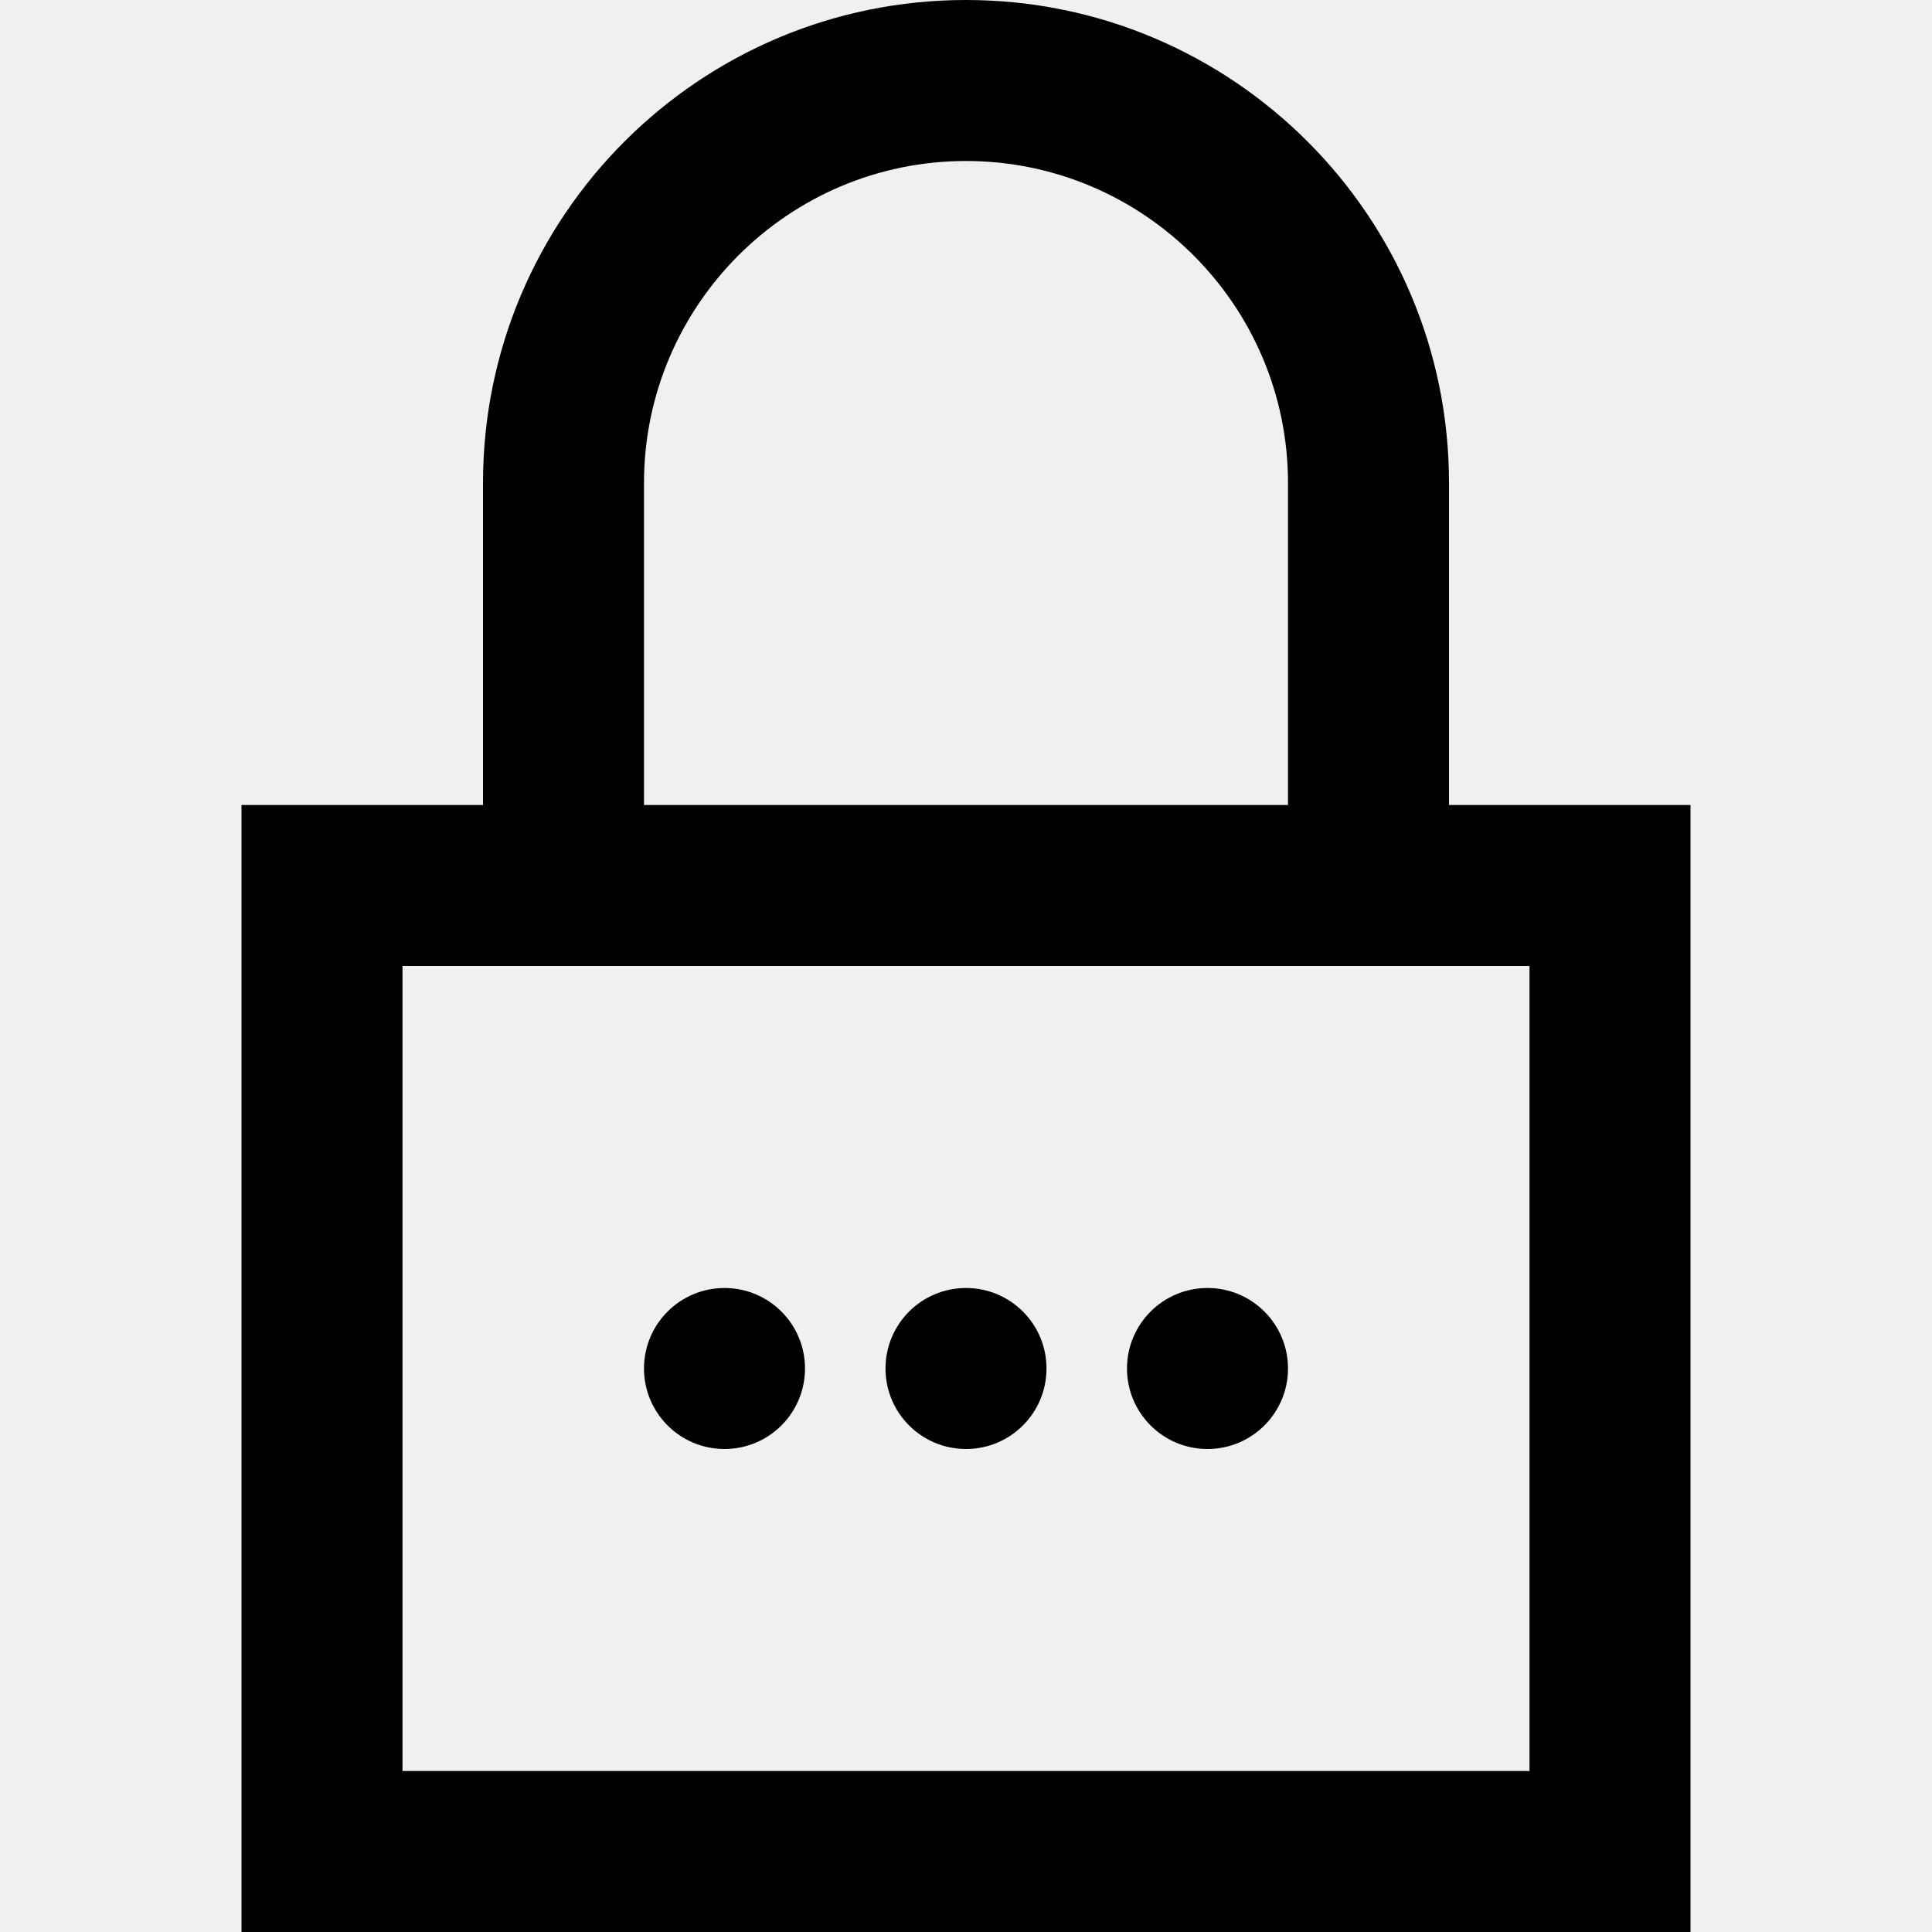
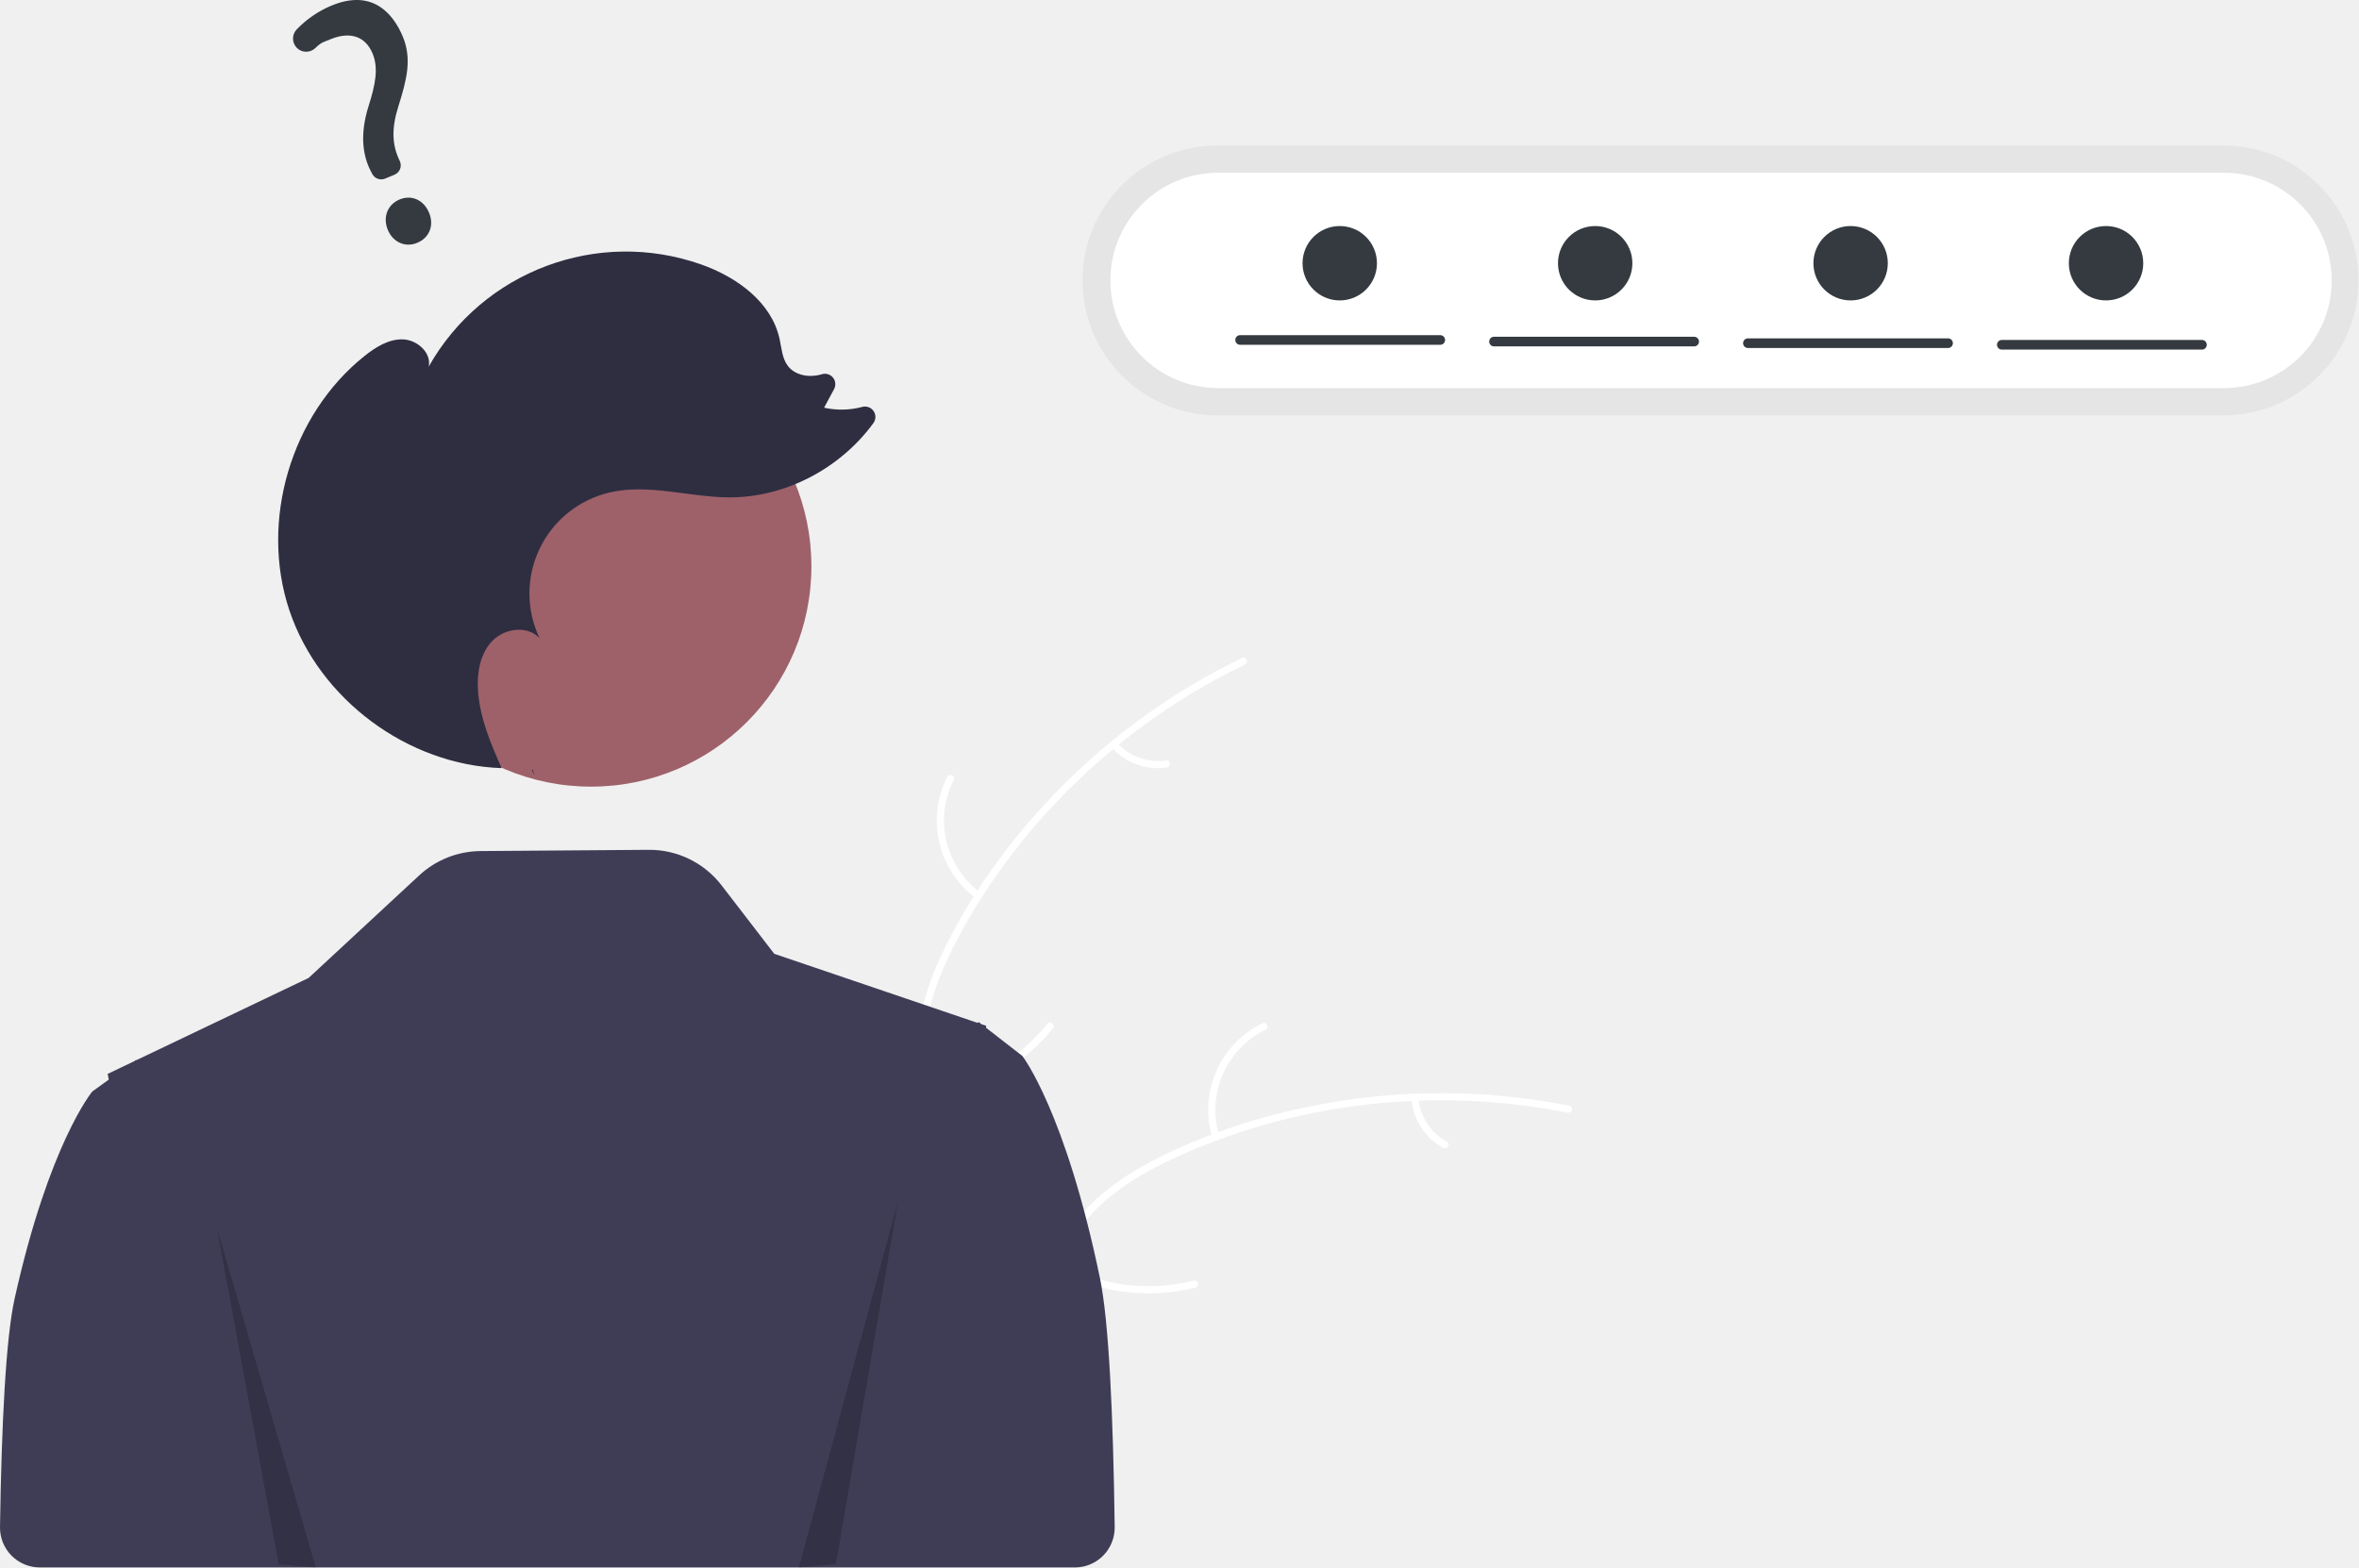
- <svg xmlns="http://www.w3.org/2000/svg" width="24" height="24" viewBox="0 0 24 24">
-   <path d="M10 17c0 .552-.447 1-1 1s-1-.448-1-1 .447-1 1-1 1 .448 1 1zm3 0c0 .552-.447 1-1 1s-1-.448-1-1 .447-1 1-1 1 .448 1 1zm3 0c0 .552-.447 1-1 1s-1-.448-1-1 .447-1 1-1 1 .448 1 1zm2-7v-4c0-3.313-2.687-6-6-6s-6 2.687-6 6v4h-3v14h18v-14h-3zm-10-4c0-2.206 1.795-4 4-4s4 1.794 4 4v4h-8v-4zm11 16h-14v-10h14v10z" />
+ <svg xmlns="http://www.w3.org/2000/svg" data-name="Layer 1" width="951.235" height="632.162" viewBox="0 0 951.235 632.162">
+   <path d="M465.591,496.884c32.599-57.345,94.782-101.377,160.608-97.135a303.919,303.919,0,0,0-79.931,192.744c-1.081,27.644.595,58.502-17.759,79.201-11.42,12.88-28.877,19.117-46.04,20.426-17.164,1.308-34.324-1.793-51.259-4.881l-4.108,1.261C425.537,622.556,432.992,554.23,465.591,496.884Z" transform="translate(-124.3823 -133.0693)" fill="#f0f0f0" />
+   <path d="M626.297,401.13C577.62,424.563,536.113,463.7,510.633,511.429c-5.509,10.319-10.199,21.266-12.244,32.841-2.047,11.58-.617,22.603,3.338,33.602,3.616,10.055,8.479,19.921,9.588,30.68,1.169,11.34-3.004,21.944-10.515,30.359-9.19,10.296-21.531,16.677-33.817,22.497-13.641,6.462-27.912,12.958-37.573,25.019-1.171,1.461-3.37-.441-2.201-1.9,16.809-20.983,45.583-24.928,65.536-41.831,9.31-7.887,16.3-18.628,15.859-31.214-.386-11.005-5.392-21.184-9.141-31.333-3.937-10.657-5.9-21.372-4.488-32.734,1.444-11.622,5.716-22.776,10.937-33.191,11.774-23.488,27.887-45.051,46.345-63.691a264.375,264.375,0,0,1,73.099-52.155c1.681-.809,2.612,1.947.942,2.751Z" transform="translate(-124.3823 -133.0693)" fill="#fff" />
+   <path d="M518.097,495.478a38.974,38.974,0,0,1-11.761-49.077c.851-1.666,3.48-.421,2.627,1.247a36.089,36.089,0,0,0,11.033,45.63c1.515,1.097-.393,3.291-1.9,2.201Z" transform="translate(-124.3823 -133.0693)" fill="#fff" />
+   <path d="M499.222,573.016A75.118,75.118,0,0,0,546.783,545.906c1.176-1.457,3.375.444,2.201,1.9A78.134,78.134,0,0,1,499.435,575.915c-1.855.266-2.058-2.635-.213-2.899Z" transform="translate(-124.3823 -133.0693)" fill="#fff" />
+   <path d="M574.907,432.685a22.061,22.061,0,0,0,19.718,7.03c1.851-.289,2.052,2.612.213,2.899a24.721,24.721,0,0,1-21.83-7.728,1.502,1.502,0,0,1-.151-2.05,1.461,1.461,0,0,1,2.05-.151Z" transform="translate(-124.3823 -133.0693)" fill="#fff" />
+   <path d="M757.173,580.652c-1.151.213-2.302.427-3.463.662a290.53,290.53,0,0,0-45.425,12.557c-1.149.4-2.308.823-3.443,1.255a306.284,306.284,0,0,0-96.329,58.622,297.44,297.44,0,0,0-31.2,32.695c-13.196,16.123-26.221,34.654-43.465,45.166a51.028,51.028,0,0,1-5.552,3.01l-99.338-41.204c-.179-.207-.368-.392-.548-.599l-4.041-1.464c.451-.636.932-1.287,1.383-1.923.26-.37.542-.731.802-1.102.18-.244.362-.488.511-.718.06-.081.121-.162.171-.221.149-.23.311-.429.451-.636q4.02-5.465,8.13-10.892c.009-.023.009-.023.041-.036,20.951-27.516,44.382-53.525,71.017-75.151.802-.65,1.611-1.324,2.458-1.955a283.824,283.824,0,0,1,38.364-25.951,250.912,250.912,0,0,1,22.758-11.253A208.652,208.652,0,0,1,633.669,545.389c43.431-4.033,87.669,5.869,120.98,33.154C755.5,579.241,756.331,579.931,757.173,580.652Z" transform="translate(-124.3823 -133.0693)" fill="#f0f0f0" />
+   <path d="M756.427,581.82c-52.975-10.597-109.678-4.339-158.759,18.43-10.611,4.923-20.947,10.84-29.549,18.85-8.606,8.014-14.101,17.676-17.565,28.839-3.167,10.205-5.224,21.011-10.816,30.269-5.895,9.758-15.61,15.712-26.674,17.909-13.537,2.688-27.232.352-40.545-2.397-14.782-3.053-30.088-6.459-45.063-2.646-1.814.462-2.425-2.381-.613-2.842,26.055-6.634,51.404,7.541,77.512,6.058,12.183-.692,24.23-5.06,31.455-15.374,6.318-9.019,8.449-20.16,11.566-30.521,3.273-10.879,8.157-20.616,16.124-28.838,8.151-8.41,18.277-14.744,28.715-19.916,23.542-11.665,49.39-19.181,75.35-22.951a264.375,264.375,0,0,1,89.766,2.367c1.83.366.913,3.127-.905,2.763Z" transform="translate(-124.3823 -133.0693)" fill="#fff" />
+   <path d="M613.231,592.008a38.974,38.974,0,0,1,20.158-46.266c1.682-.817,3.032,1.759,1.347,2.577a36.089,36.089,0,0,0-18.663,43.076c.549,1.788-2.296,2.391-2.842.613Z" transform="translate(-124.3823 -133.0693)" fill="#fff" />
+   <path d="M551.478,642.554a75.118,75.118,0,0,0,54.296,6.99c1.816-.456,2.427,2.387.613,2.842a78.135,78.135,0,0,1-56.485-7.388c-1.641-.905-.057-3.343,1.576-2.443Z" transform="translate(-124.3823 -133.0693)" fill="#fff" />
+   <path d="M696.396,576.075a22.061,22.061,0,0,0,11.511,17.484c1.652.884.066,3.321-1.576,2.443a24.721,24.721,0,0,1-12.777-19.314,1.502,1.502,0,0,1,1.114-1.728,1.461,1.461,0,0,1,1.728,1.114Z" transform="translate(-124.3823 -133.0693)" fill="#fff" />
+   <path d="M567.941,648.631c-13.912-67.267-31.302-89.694-31.302-89.694l-6.643-5.152-7.989-6.206.039-.798-1.895-.644-.445-.346-.729-.56-.117.126-.248.256-36.152-12.289-45.865-15.579L415.355,490.14a36.734,36.734,0,0,0-29.387-14.334l-67.829.502a36.734,36.734,0,0,0-24.71,9.801l-44.583,41.354-69.469,33.178-.117-.117-.729.521-10.734,5.132.443,2.306-6.643,4.794s-17.39,20.868-31.302,83.459c-3.539,15.926-5.281,50.09-5.91,92.188a16.069,16.069,0,0,0,16.062,16.307H511.494v-0H557.806a16.072,16.072,0,0,0,16.063-16.291C573.254,703.131,571.513,665.902,567.941,648.631Z" transform="translate(-124.3823 -133.0693)" fill="#3f3d56" />
+   <path d="M615.548,191.732a54.431,54.431,0,1,0,0,108.861H1021.187a54.431,54.431,0,0,0,0-108.861Z" transform="translate(-124.3823 -133.0693)" fill="#e5e5e5" />
+   <path d="M615.548,202.747a43.415,43.415,0,1,0,0,86.83H1021.187a43.415,43.415,0,0,0,0-86.83Z" transform="translate(-124.3823 -133.0693)" fill="#fff" />
+   <circle id="e096411a-cdc3-4e6d-bbd4-4630e1fee17e" data-name="ab6171fa-7d69-4734-b81c-8dff60f9761b" cx="238.323" cy="228.392" r="88.863" fill="#9e616a" />
+   <path d="M339.972,445.973q-.569-1.254-1.136-2.516c.146.005.29.026.435.029Z" transform="translate(-124.3823 -133.0693)" fill="#2f2e41" />
+   <path d="M271.371,276.64c4.494-3.585,9.747-6.884,15.494-6.699,5.746.185,11.573,5.375,10.383,11a91.318,91.318,0,0,1,109.895-41.208c14.282,5.039,28.287,15.119,31.568,29.904.842,3.795,1.023,7.957,3.393,11.039,2.988,3.886,8.705,4.765,13.412,3.398q.071-.021.141-.042a4.199,4.199,0,0,1,5.073,5.927l-4.041,7.537a32.383,32.383,0,0,0,15.428-.328,4.195,4.195,0,0,1,4.455,6.528c-13.325,18.294-35.586,30.108-58.303,29.969-16.146-.098-32.458-5.663-48.172-1.95a41.844,41.844,0,0,0-28.144,58.74c-4.827-5.28-14.159-4.03-19.097,1.147-4.938,5.177-6.216,12.904-5.719,20.041.761,10.916,5.038,21.201,9.546,31.212-37.801-1.19-73.555-27.707-85.59-63.572C229.008,343.267,241.674,300.33,271.371,276.64Z" transform="translate(-124.3823 -133.0693)" fill="#2f2e41" />
+   <polygon points="87.464 495.253 112.388 630.86 127.343 632.162 87.464 495.253" opacity="0.2" />
+   <polygon points="362.007 485.026 337.083 630.762 322.128 632.162 362.007 485.026" opacity="0.2" />
+   <path d="M292.629,231.001c-4.779,1.995-9.765-.191-11.857-5.2-2.123-5.085-.14-10.246,4.715-12.274,4.856-2.028,9.754.165,11.911,5.331C299.524,223.948,297.563,228.941,292.629,231.001Zm-9.154-27.482-3.8,1.587a4.099,4.099,0,0,1-5.206-1.909l-.188-.368c-4.088-7.373-4.557-16.335-1.384-26.621,2.939-9.227,4.16-15.717,1.705-21.596-2.838-6.797-8.899-8.927-16.628-5.842-2.998,1.252-3.952,1.232-6.311,3.572a5.416,5.416,0,0,1-3.921,1.593,5.235,5.235,0,0,1-3.747-1.643,5.348,5.348,0,0,1-.037-7.297,41.535,41.535,0,0,1,14.046-9.644c16.606-6.934,24.966,3.303,28.792,12.465,3.742,8.961,1.637,17.275-1.745,28.043-2.834,8.948-2.669,15.578.55,22.17a4.081,4.081,0,0,1-2.126,5.491Z" transform="translate(-124.3823 -133.0693)" fill="#343a40" />
+   <path d="M705.149,272.122h-80.707a1.944,1.944,0,1,1,0-3.888h80.707a1.944,1.944,0,0,1,0,3.888Z" transform="translate(-124.3823 -133.0693)" fill="#343a40" />
+   <path d="M807.53,272.77h-80.707a1.944,1.944,0,1,1,0-3.888h80.707a1.944,1.944,0,1,1,0,3.888Z" transform="translate(-124.3823 -133.0693)" fill="#343a40" />
+   <path d="M909.912,273.418H829.205a1.944,1.944,0,0,1,0-3.888h80.707a1.944,1.944,0,1,1,0,3.888Z" transform="translate(-124.3823 -133.0693)" fill="#343a40" />
+   <path d="M1012.294,274.066h-80.707a1.944,1.944,0,0,1,0-3.888h80.707a1.944,1.944,0,0,1,0,3.888Z" transform="translate(-124.3823 -133.0693)" fill="#343a40" />
+   <circle cx="540.235" cy="106.162" r="15" fill="#343a40" />
+   <circle cx="643.235" cy="106.162" r="15" fill="#343a40" />
+   <circle cx="746.235" cy="106.162" r="15" fill="#343a40" />
+   <circle cx="849.235" cy="106.162" r="15" fill="#343a40" />
</svg>
